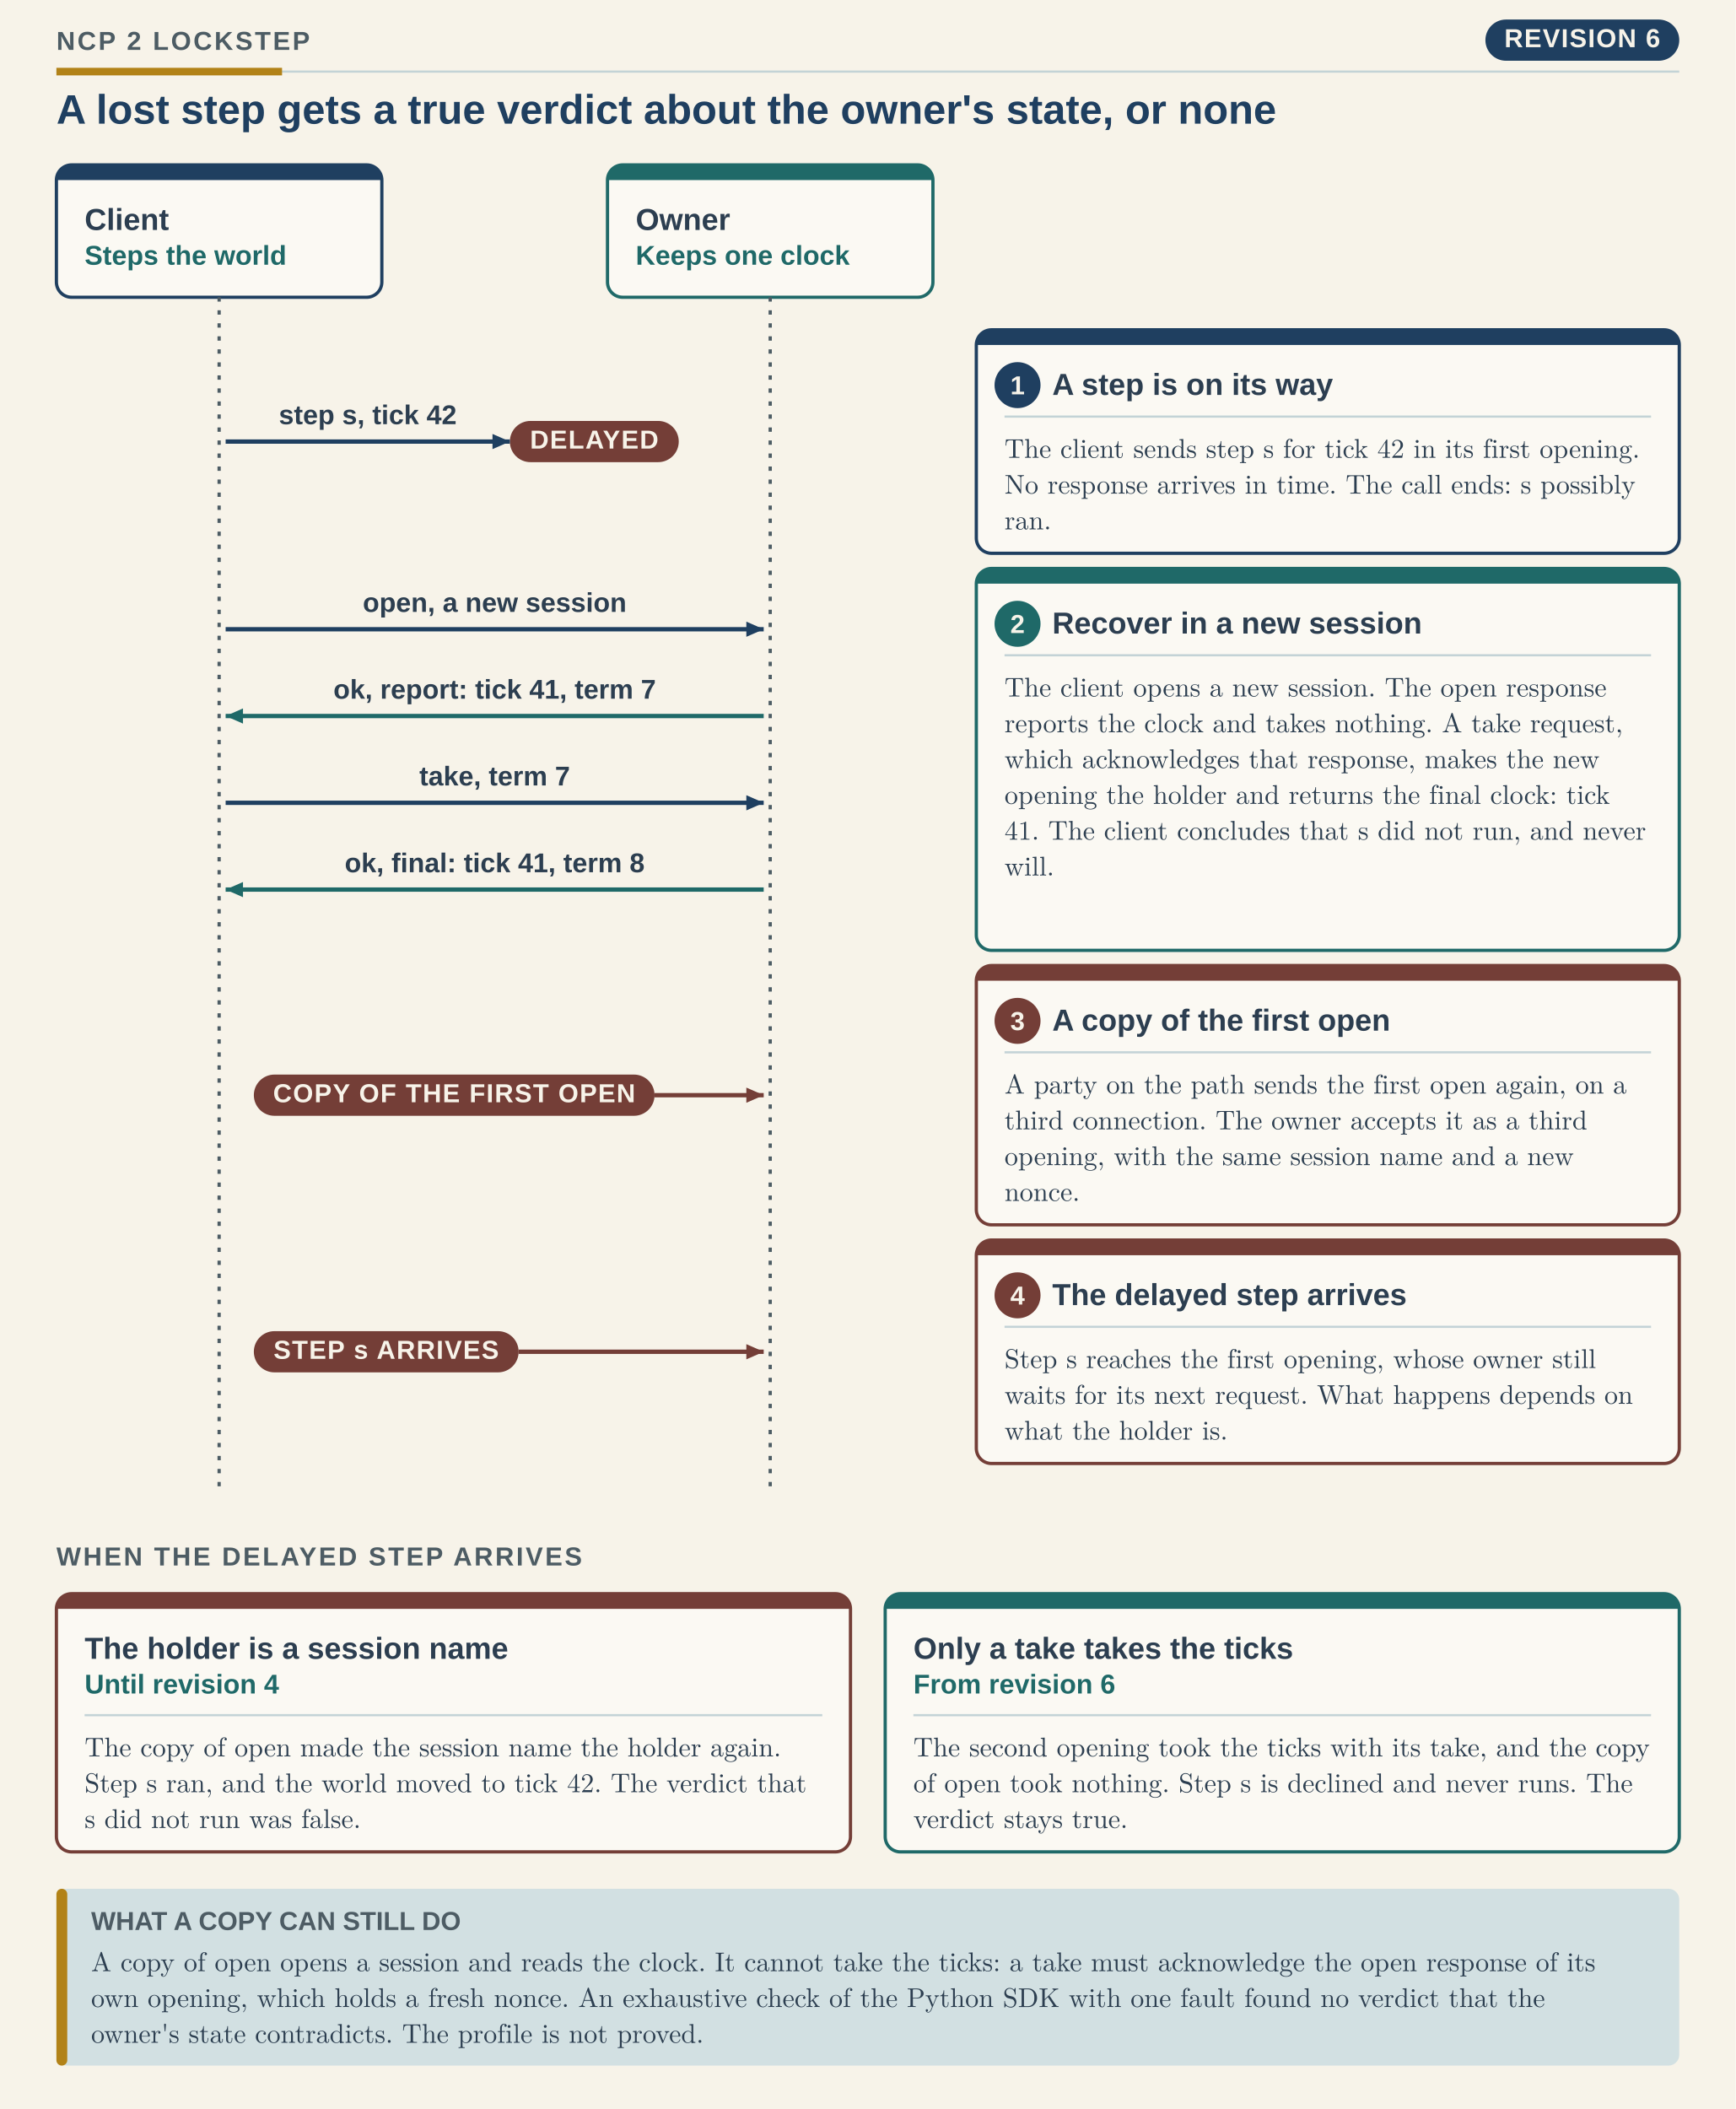
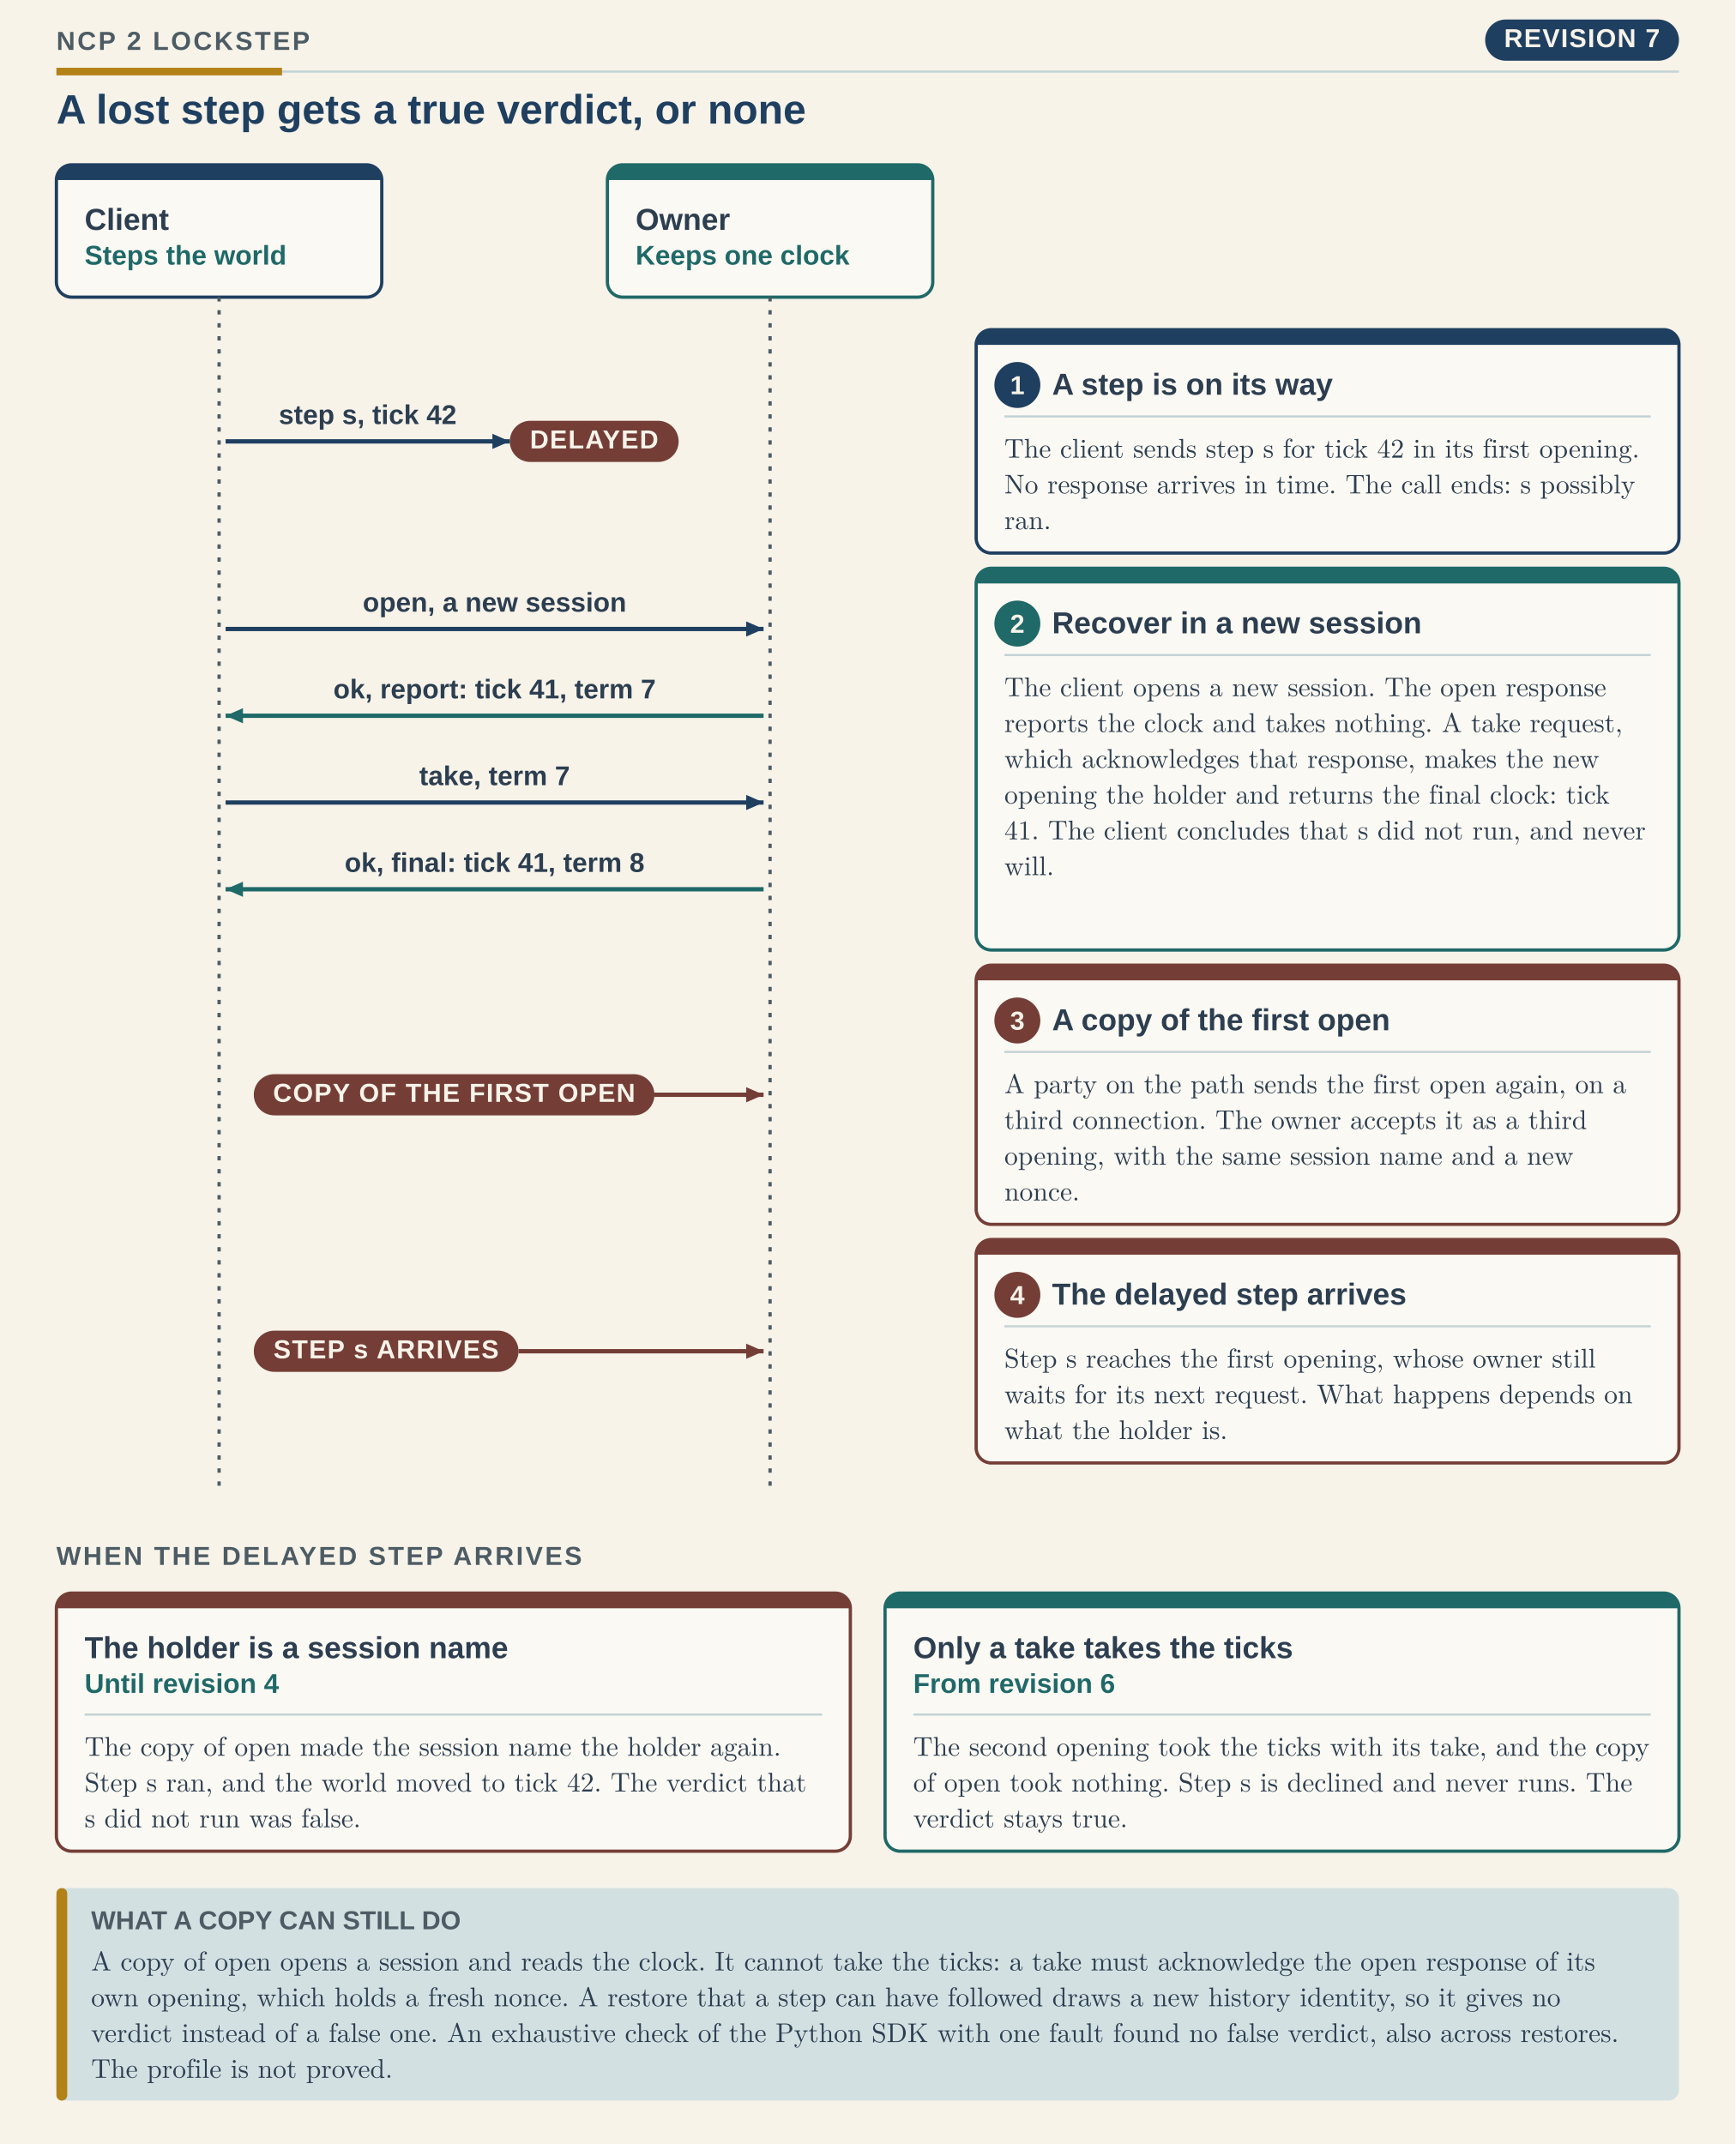
- <svg xmlns="http://www.w3.org/2000/svg" xml:lang="en" width="1600" height="1944" viewBox="0 0 1600 1944" role="img" aria-labelledby="ncp2-lockstep-title ncp2-lockstep-desc">
+ <svg xmlns="http://www.w3.org/2000/svg" xml:lang="en" width="1600" height="1977" viewBox="0 0 1600 1977" role="img" aria-labelledby="ncp2-lockstep-title ncp2-lockstep-desc">
  <defs>
    <style>.s{font-family:'Source Sans Pro', 'Source Sans 3', Arial, 'Liberation Sans', 'Helvetica Neue', Helvetica, sans-serif}.r{font-family:'Latin Modern Roman', 'LM Roman 10', 'Times New Roman', 'Liberation Serif', Times, serif}</style>
    <marker id="ncp2-lockstep-arrow-lapis" viewBox="0 0 16 14" refX="16" refY="7" markerWidth="16" markerHeight="14" markerUnits="userSpaceOnUse" orient="auto-start-reverse">
      <path d="M0,0 L16,7 L0,14 z" fill="#1F3F60" />
    </marker>
    <marker id="ncp2-lockstep-arrow-pomegranate" viewBox="0 0 16 14" refX="16" refY="7" markerWidth="16" markerHeight="14" markerUnits="userSpaceOnUse" orient="auto-start-reverse">
      <path d="M0,0 L16,7 L0,14 z" fill="#743E37" />
    </marker>
    <marker id="ncp2-lockstep-arrow-turquoise" viewBox="0 0 16 14" refX="16" refY="7" markerWidth="16" markerHeight="14" markerUnits="userSpaceOnUse" orient="auto-start-reverse">
      <path d="M0,0 L16,7 L0,14 z" fill="#1F6968" />
    </marker>
    <pattern id="ncp2-lockstep-hatch" width="12" height="12" patternUnits="userSpaceOnUse" patternTransform="rotate(40)">
      <line x1="0" y1="0" x2="0" y2="12" stroke="#B28218" stroke-width="3" />
    </pattern>
  </defs>
-   <rect width="1600" height="1944" fill="#F7F3E9" />
+   <rect width="1600" height="1977" fill="#F7F3E9" />
  <rect x="1369.3" y="18" width="178.7" height="38" rx="19" fill="#1F3F60" />
  <path d="M52 66 L1548 66" stroke="#C3D3D6" stroke-width="2" fill="none" stroke-linecap="butt" />
  <path d="M52 66 L260 66" stroke="#B28218" stroke-width="7" fill="none" stroke-linecap="butt" />
  <rect x="52" y="152" width="300" height="122" rx="14" fill="#FBF9F3" stroke="#1F3F60" stroke-width="3" />
  <path d="M52 166 L52 166 Q52 152 66 152 L338 152 Q352 152 352 166 L352 166 Z" fill="#1F3F60" />
  <rect x="560" y="152" width="300" height="122" rx="14" fill="#FBF9F3" stroke="#1F6968" stroke-width="3" />
  <path d="M560 166 L560 166 Q560 152 574 152 L846 152 Q860 152 860 166 L860 166 Z" fill="#1F6968" />
  <rect x="900" y="304" width="648" height="206" rx="14" fill="#FBF9F3" stroke="#1F3F60" stroke-width="3" />
  <path d="M900 318 L900 318 Q900 304 914 304 L1534 304 Q1548 304 1548 318 L1548 318 Z" fill="#1F3F60" />
  <circle cx="938" cy="355" r="21.2" fill="#1F3F60" />
  <path d="M926 384 L1522 384" stroke="#C3D3D6" stroke-width="2" fill="none" stroke-linecap="butt" />
  <rect x="900" y="524" width="648" height="352" rx="14" fill="#FBF9F3" stroke="#1F6968" stroke-width="3" />
  <path d="M900 538 L900 538 Q900 524 914 524 L1534 524 Q1548 524 1548 538 L1548 538 Z" fill="#1F6968" />
  <circle cx="938" cy="575" r="21.2" fill="#1F6968" />
  <path d="M926 604 L1522 604" stroke="#C3D3D6" stroke-width="2" fill="none" stroke-linecap="butt" />
  <rect x="900" y="890" width="648" height="239" rx="14" fill="#FBF9F3" stroke="#743E37" stroke-width="3" />
  <path d="M900 904 L900 904 Q900 890 914 890 L1534 890 Q1548 890 1548 904 L1548 904 Z" fill="#743E37" />
  <circle cx="938" cy="941" r="21.2" fill="#743E37" />
  <path d="M926 970 L1522 970" stroke="#C3D3D6" stroke-width="2" fill="none" stroke-linecap="butt" />
  <rect x="900" y="1143" width="648" height="206" rx="14" fill="#FBF9F3" stroke="#743E37" stroke-width="3" />
  <path d="M900 1157 L900 1157 Q900 1143 914 1143 L1534 1143 Q1548 1143 1548 1157 L1548 1157 Z" fill="#743E37" />
  <circle cx="938" cy="1194" r="21.2" fill="#743E37" />
  <path d="M926 1223 L1522 1223" stroke="#C3D3D6" stroke-width="2" fill="none" stroke-linecap="butt" />
  <path d="M202 274 L202 1373" stroke="#4D5C64" stroke-width="3" fill="none" stroke-linecap="butt" stroke-dasharray="4 8" />
  <path d="M710 274 L710 1373" stroke="#4D5C64" stroke-width="3" fill="none" stroke-linecap="butt" stroke-dasharray="4 8" />
  <rect x="470" y="388" width="155.7" height="38" rx="19" fill="#743E37" />
  <rect x="234" y="990.5" width="369.4" height="38" rx="19" fill="#743E37" />
  <rect x="234" y="1227" width="244.1" height="38" rx="19" fill="#743E37" />
  <rect x="52" y="1469" width="732" height="238" rx="14" fill="#FBF9F3" stroke="#743E37" stroke-width="3" />
  <path d="M52 1483 L52 1483 Q52 1469 66 1469 L770 1469 Q784 1469 784 1483 L784 1483 Z" fill="#743E37" />
  <path d="M78 1581 L758 1581" stroke="#C3D3D6" stroke-width="2" fill="none" stroke-linecap="butt" />
  <rect x="816" y="1469" width="732" height="238" rx="14" fill="#FBF9F3" stroke="#1F6968" stroke-width="3" />
  <path d="M816 1483 L816 1483 Q816 1469 830 1469 L1534 1469 Q1548 1469 1548 1483 L1548 1483 Z" fill="#1F6968" />
  <path d="M842 1581 L1522 1581" stroke="#C3D3D6" stroke-width="2" fill="none" stroke-linecap="butt" />
-   <rect x="52" y="1741" width="1496" height="163" rx="10" fill="#D2E0E2" />
-   <rect x="52" y="1741" width="10" height="163" rx="5" fill="#B28218" />
+   <rect x="52" y="1741" width="1496" height="196" rx="10" fill="#D2E0E2" />
+   <rect x="52" y="1741" width="10" height="196" rx="5" fill="#B28218" />
  <path d="M208 407 L470 407" fill="none" stroke="#1F3F60" stroke-width="4" stroke-linejoin="round" marker-end="url(#ncp2-lockstep-arrow-lapis)" />
  <path d="M208 580 L704 580" fill="none" stroke="#1F3F60" stroke-width="4" stroke-linejoin="round" marker-end="url(#ncp2-lockstep-arrow-lapis)" />
  <path d="M704 660 L208 660" fill="none" stroke="#1F6968" stroke-width="4" stroke-linejoin="round" marker-end="url(#ncp2-lockstep-arrow-turquoise)" />
  <path d="M208 740 L704 740" fill="none" stroke="#1F3F60" stroke-width="4" stroke-linejoin="round" marker-end="url(#ncp2-lockstep-arrow-lapis)" />
  <path d="M704 820 L208 820" fill="none" stroke="#1F6968" stroke-width="4" stroke-linejoin="round" marker-end="url(#ncp2-lockstep-arrow-turquoise)" />
  <path d="M603.4 1009.5 L704 1009.5" fill="none" stroke="#743E37" stroke-width="4" stroke-linejoin="round" marker-end="url(#ncp2-lockstep-arrow-pomegranate)" />
  <path d="M478.1 1246 L704 1246" fill="none" stroke="#743E37" stroke-width="4" stroke-linejoin="round" marker-end="url(#ncp2-lockstep-arrow-pomegranate)" />
-   <text x="1458.6" y="43.5" class="s" font-size="24" fill="#F7F3E9" font-weight="700" letter-spacing="1" text-anchor="middle">REVISION 6</text>
+   <text x="1458.6" y="43.5" class="s" font-size="24" fill="#F7F3E9" font-weight="700" letter-spacing="1" text-anchor="middle">REVISION 7</text>
  <text x="52" y="46" class="s" font-size="24" fill="#4D5C64" font-weight="700" letter-spacing="2">NCP 2 LOCKSTEP</text>
-   <text x="52" y="114" class="s" font-size="38" fill="#1F3F60" font-weight="700">A lost step gets a true verdict about the owner's state, or none</text>
+   <text x="52" y="114" class="s" font-size="38" fill="#1F3F60" font-weight="700">A lost step gets a true verdict, or none</text>
  <text x="78" y="212" class="s" font-size="28" fill="#2C3E50" font-weight="700">Client</text>
  <text x="78" y="244" class="s" font-size="25" fill="#1F6968" font-weight="600">Steps the world</text>
  <text x="586" y="212" class="s" font-size="28" fill="#2C3E50" font-weight="700">Owner</text>
  <text x="586" y="244" class="s" font-size="25" fill="#1F6968" font-weight="600">Keeps one clock</text>
  <text x="938" y="363.5" class="s" font-size="24" fill="#F7F3E9" font-weight="700" letter-spacing="1" text-anchor="middle">1</text>
  <text x="970" y="364" class="s" font-size="28" fill="#2C3E50" font-weight="700">A step is on its way</text>
  <text x="926" y="422" class="r" font-size="25" fill="#2C3E50">The client sends step s for tick 42 in its first opening.</text>
  <text x="926" y="455" class="r" font-size="25" fill="#2C3E50">No response arrives in time. The call ends: s possibly</text>
  <text x="926" y="488" class="r" font-size="25" fill="#2C3E50">ran.</text>
  <text x="938" y="583.5" class="s" font-size="24" fill="#F7F3E9" font-weight="700" letter-spacing="1" text-anchor="middle">2</text>
  <text x="970" y="584" class="s" font-size="28" fill="#2C3E50" font-weight="700">Recover in a new session</text>
  <text x="926" y="642" class="r" font-size="25" fill="#2C3E50">The client opens a new session. The open response</text>
  <text x="926" y="675" class="r" font-size="25" fill="#2C3E50">reports the clock and takes nothing. A take request,</text>
  <text x="926" y="708" class="r" font-size="25" fill="#2C3E50">which acknowledges that response, makes the new</text>
  <text x="926" y="741" class="r" font-size="25" fill="#2C3E50">opening the holder and returns the final clock: tick</text>
  <text x="926" y="774" class="r" font-size="25" fill="#2C3E50">41. The client concludes that s did not run, and never</text>
  <text x="926" y="807" class="r" font-size="25" fill="#2C3E50">will.</text>
  <text x="938" y="949.5" class="s" font-size="24" fill="#F7F3E9" font-weight="700" letter-spacing="1" text-anchor="middle">3</text>
  <text x="970" y="950" class="s" font-size="28" fill="#2C3E50" font-weight="700">A copy of the first open</text>
  <text x="926" y="1008" class="r" font-size="25" fill="#2C3E50">A party on the path sends the first open again, on a</text>
  <text x="926" y="1041" class="r" font-size="25" fill="#2C3E50">third connection. The owner accepts it as a third</text>
  <text x="926" y="1074" class="r" font-size="25" fill="#2C3E50">opening, with the same session name and a new</text>
  <text x="926" y="1107" class="r" font-size="25" fill="#2C3E50">nonce.</text>
  <text x="938" y="1202.5" class="s" font-size="24" fill="#F7F3E9" font-weight="700" letter-spacing="1" text-anchor="middle">4</text>
  <text x="970" y="1203" class="s" font-size="28" fill="#2C3E50" font-weight="700">The delayed step arrives</text>
  <text x="926" y="1261" class="r" font-size="25" fill="#2C3E50">Step s reaches the first opening, whose owner still</text>
  <text x="926" y="1294" class="r" font-size="25" fill="#2C3E50">waits for its next request. What happens depends on</text>
  <text x="926" y="1327" class="r" font-size="25" fill="#2C3E50">what the holder is.</text>
  <text x="547.8" y="413.5" class="s" font-size="24" fill="#F7F3E9" font-weight="700" letter-spacing="1" text-anchor="middle">DELAYED</text>
  <text x="339" y="391" class="s" font-size="25" fill="#2C3E50" font-weight="600" text-anchor="middle">step s, tick 42</text>
  <text x="456" y="564" class="s" font-size="25" fill="#2C3E50" font-weight="600" text-anchor="middle">open, a new session</text>
  <text x="456" y="644" class="s" font-size="25" fill="#2C3E50" font-weight="600" text-anchor="middle">ok, report: tick 41, term 7</text>
  <text x="456" y="724" class="s" font-size="25" fill="#2C3E50" font-weight="600" text-anchor="middle">take, term 7</text>
  <text x="456" y="804" class="s" font-size="25" fill="#2C3E50" font-weight="600" text-anchor="middle">ok, final: tick 41, term 8</text>
  <text x="418.7" y="1016" class="s" font-size="24" fill="#F7F3E9" font-weight="700" letter-spacing="1" text-anchor="middle">COPY OF THE FIRST OPEN</text>
  <text x="356" y="1252.5" class="s" font-size="24" fill="#F7F3E9" font-weight="700" letter-spacing="1" text-anchor="middle">STEP s ARRIVES</text>
  <text x="52" y="1443" class="s" font-size="24" fill="#4D5C64" font-weight="700" letter-spacing="2">WHEN THE DELAYED STEP ARRIVES</text>
  <text x="78" y="1529" class="s" font-size="28" fill="#2C3E50" font-weight="700">The holder is a session name</text>
  <text x="78" y="1561" class="s" font-size="25" fill="#1F6968" font-weight="600">Until revision 4</text>
  <text x="78" y="1619" class="r" font-size="25" fill="#2C3E50">The copy of open made the session name the holder again.</text>
  <text x="78" y="1652" class="r" font-size="25" fill="#2C3E50">Step s ran, and the world moved to tick 42. The verdict that</text>
  <text x="78" y="1685" class="r" font-size="25" fill="#2C3E50">s did not run was false.</text>
  <text x="842" y="1529" class="s" font-size="28" fill="#2C3E50" font-weight="700">Only a take takes the ticks</text>
  <text x="842" y="1561" class="s" font-size="25" fill="#1F6968" font-weight="600">From revision 6</text>
  <text x="842" y="1619" class="r" font-size="25" fill="#2C3E50">The second opening took the ticks with its take, and the copy</text>
  <text x="842" y="1652" class="r" font-size="25" fill="#2C3E50">of open took nothing. Step s is declined and never runs. The</text>
  <text x="842" y="1685" class="r" font-size="25" fill="#2C3E50">verdict stays true.</text>
  <text x="84" y="1779" class="s" font-size="24" fill="#4D5C64" font-weight="600">WHAT A COPY CAN STILL DO</text>
  <text x="84" y="1817" class="r" font-size="25" fill="#2C3E50">A copy of open opens a session and reads the clock. It cannot take the ticks: a take must acknowledge the open response of its</text>
-   <text x="84" y="1850" class="r" font-size="25" fill="#2C3E50">own opening, which holds a fresh nonce. An exhaustive check of the Python SDK with one fault found no verdict that the</text>
-   <text x="84" y="1883" class="r" font-size="25" fill="#2C3E50">owner's state contradicts. The profile is not proved.</text>
+   <text x="84" y="1850" class="r" font-size="25" fill="#2C3E50">own opening, which holds a fresh nonce. A restore that a step can have followed draws a new history identity, so it gives no</text>
+   <text x="84" y="1883" class="r" font-size="25" fill="#2C3E50">verdict instead of a false one. An exhaustive check of the Python SDK with one fault found no false verdict, also across restores.</text>
+   <text x="84" y="1916" class="r" font-size="25" fill="#2C3E50">The profile is not proved.</text>
</svg>
